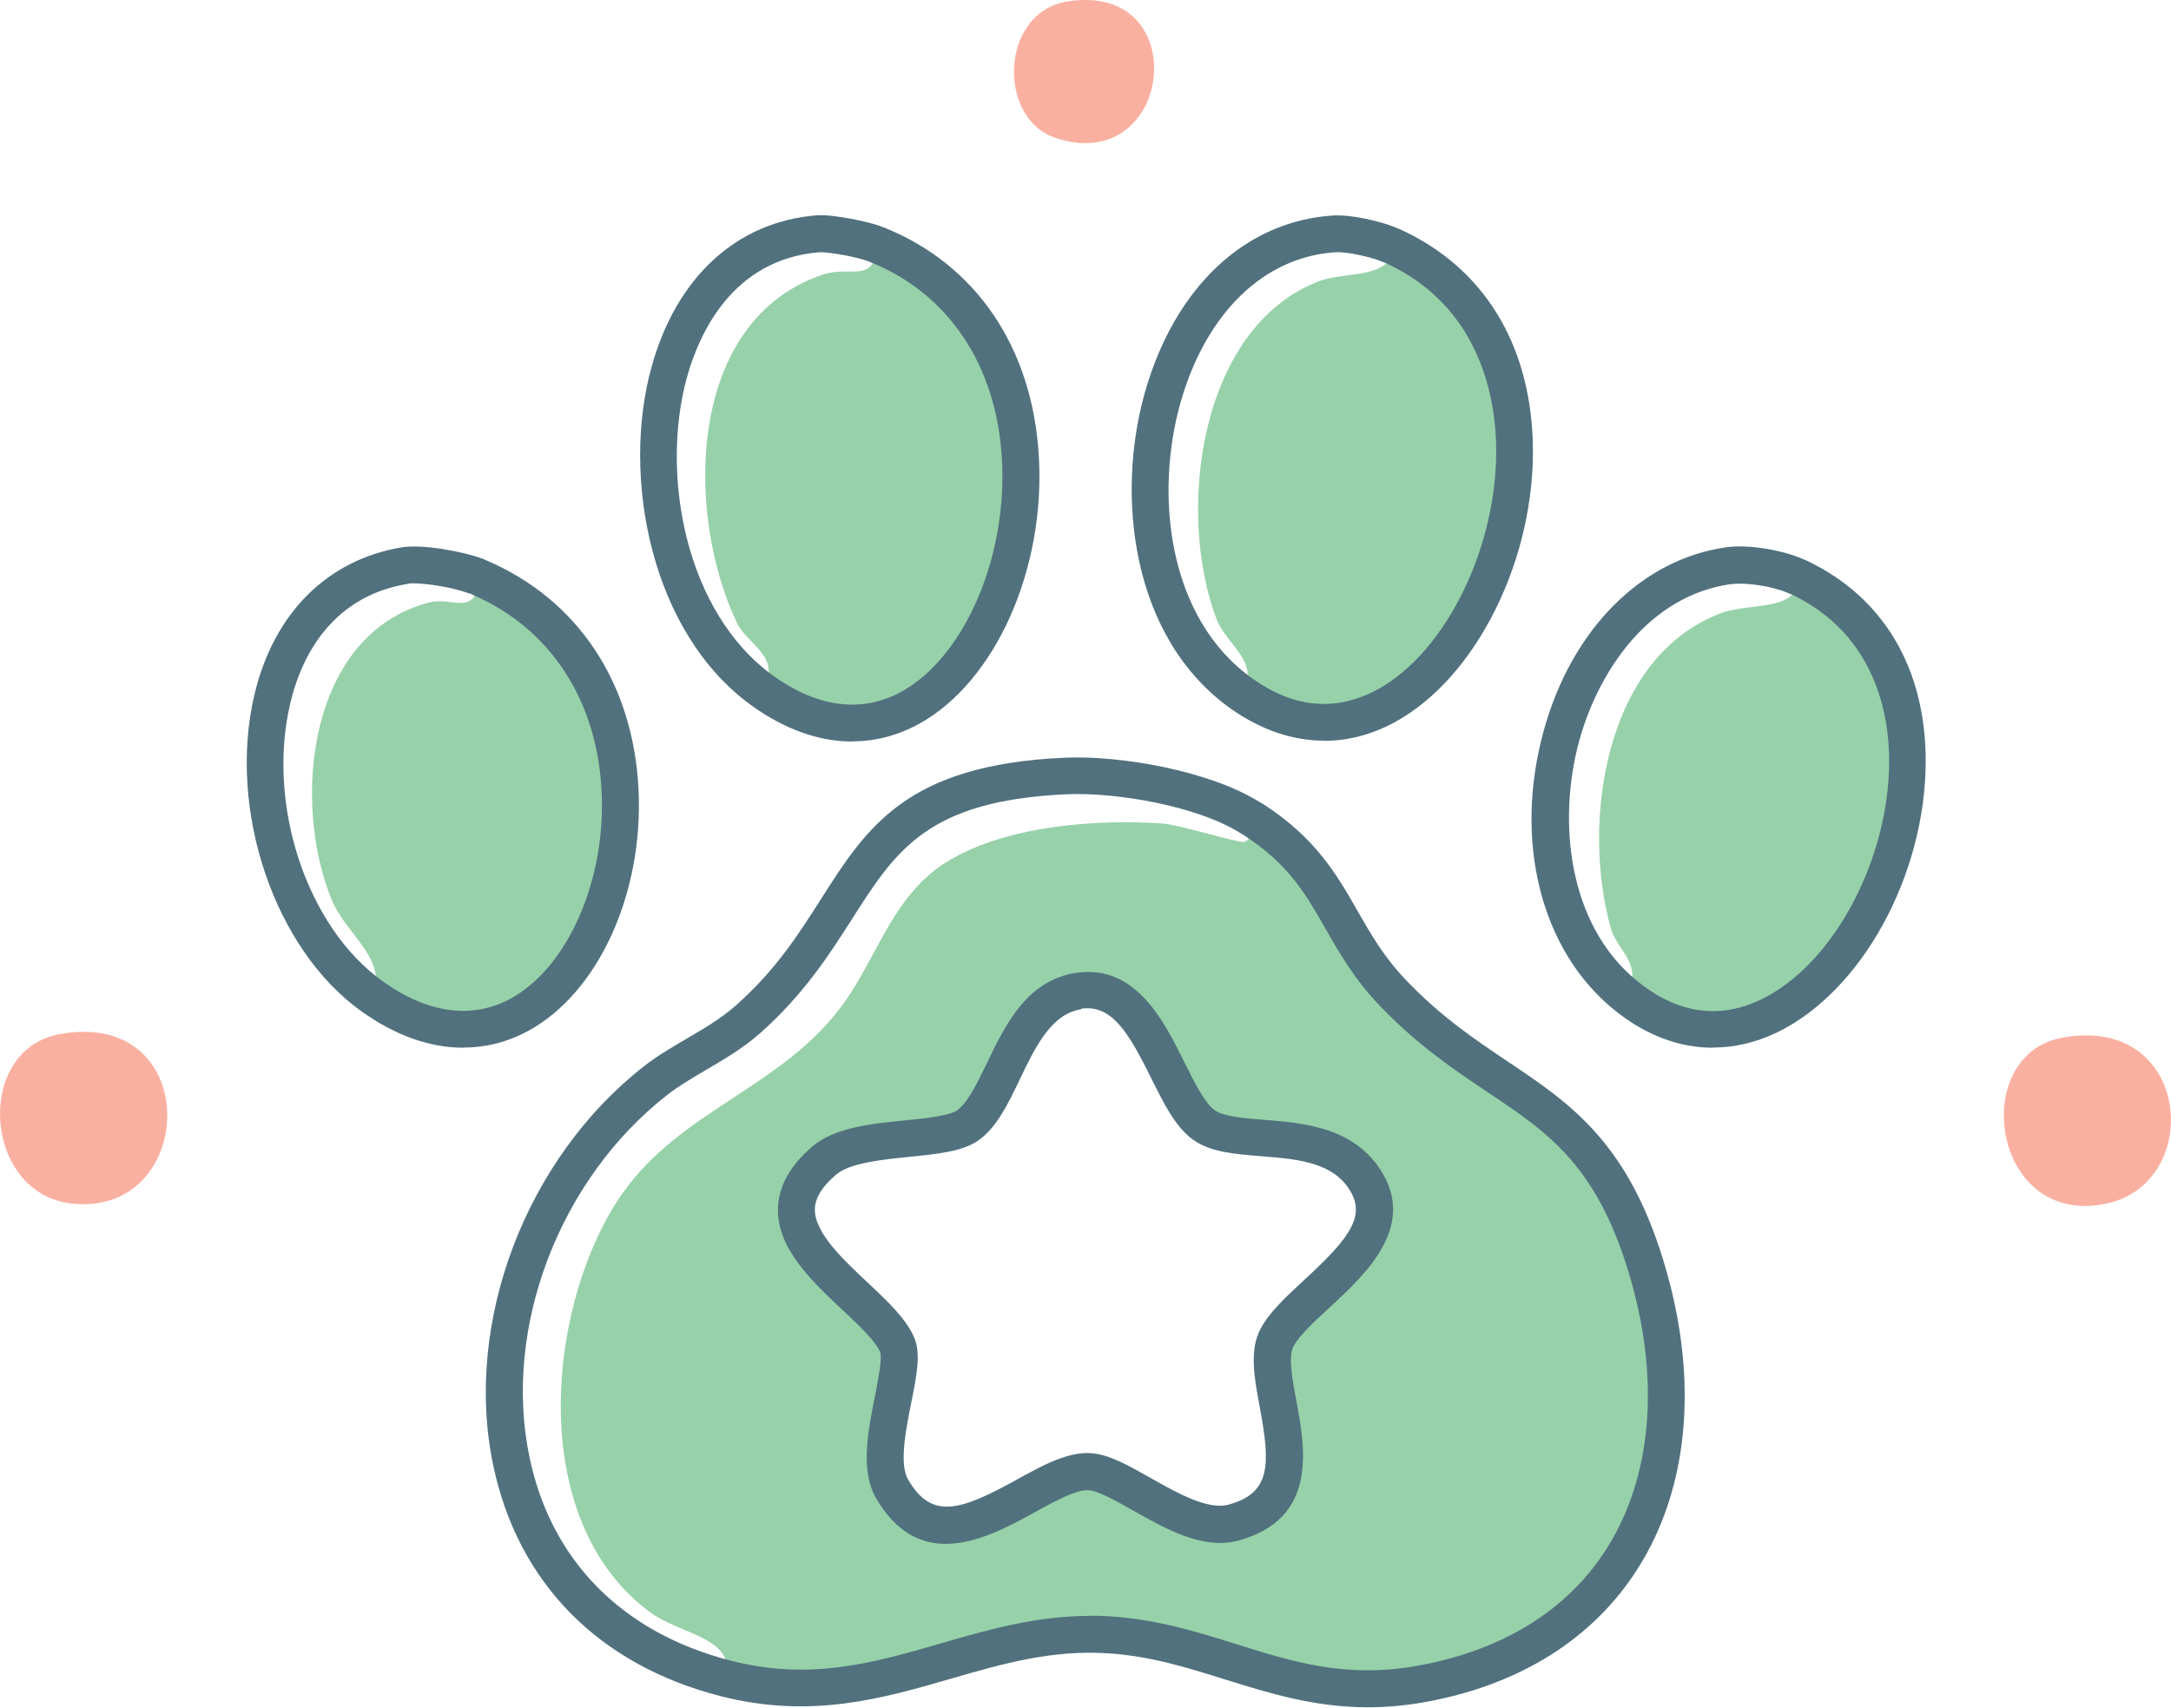
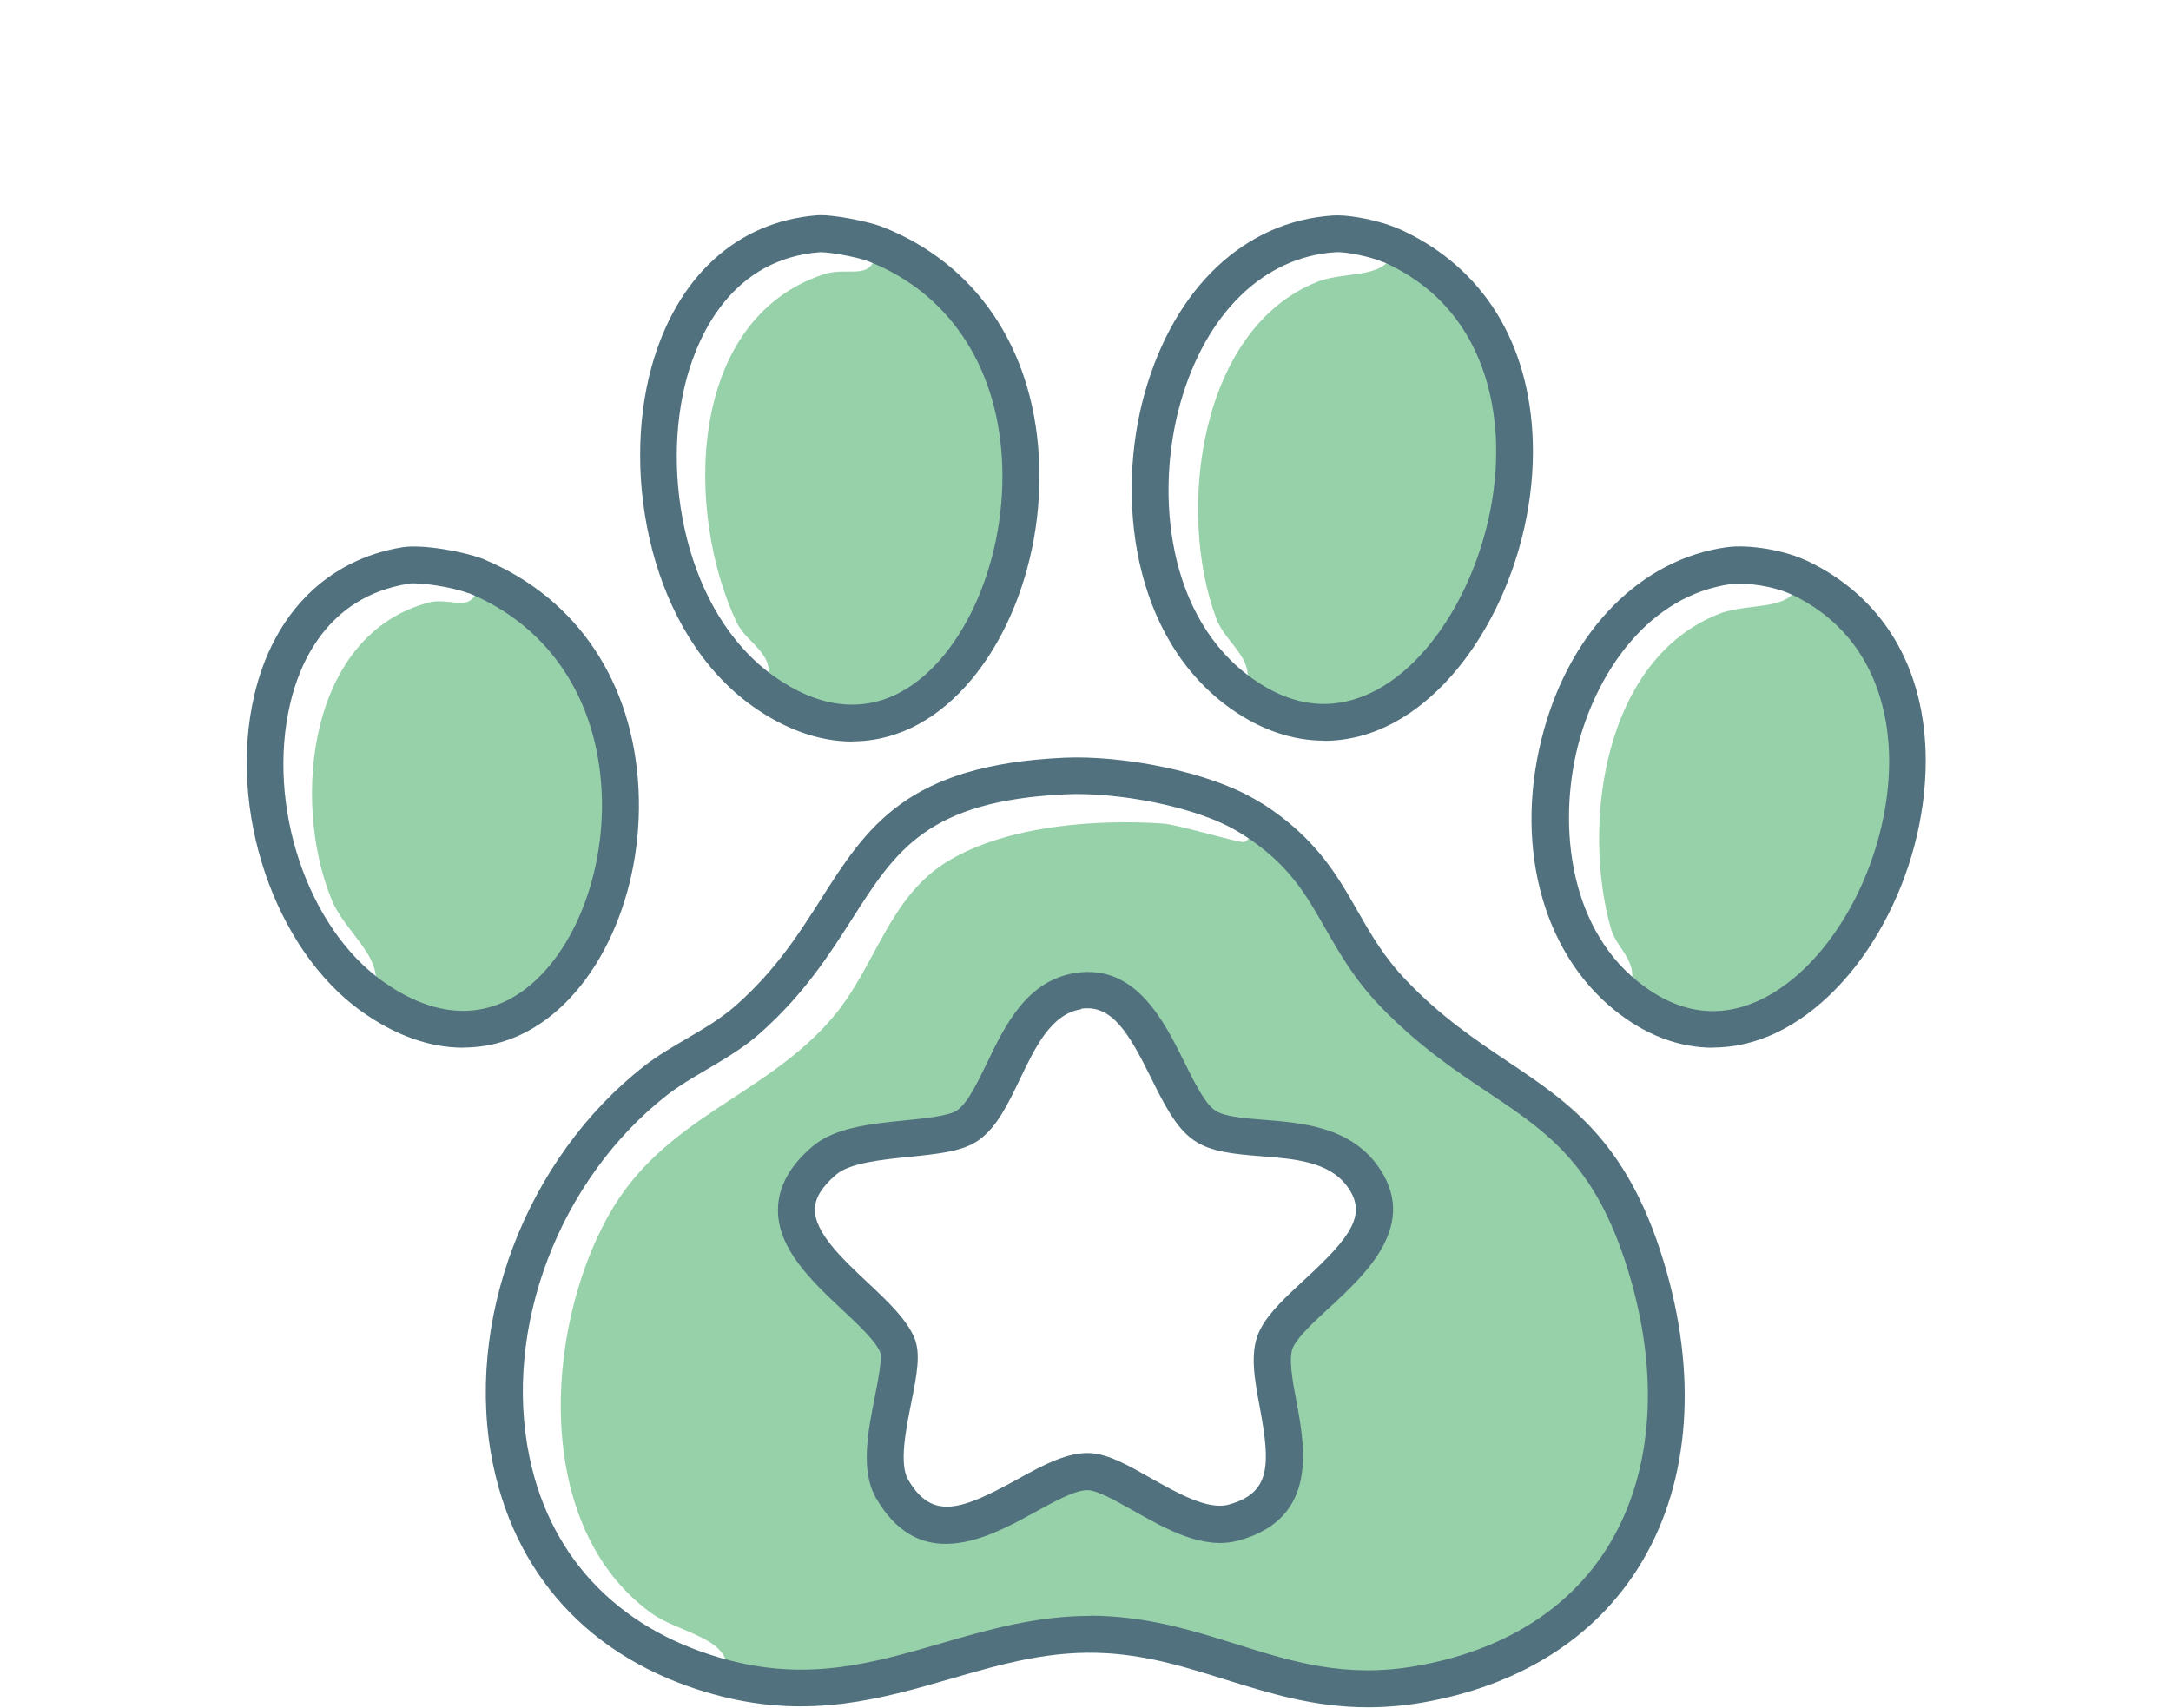
<svg xmlns="http://www.w3.org/2000/svg" id="Layer_2" data-name="Layer 2" viewBox="0 0 124.71 98.08">
  <defs>
    <style>
      .cls-1 {
        fill: #97d1a9;
-       }
- 
-       .cls-2 {
-         fill: #fab0a0;
      }

      .cls-3 {
        fill: #51717e;
      }
    </style>
  </defs>
  <g id="Layer_1-2" data-name="Layer 1">
    <path class="cls-1" d="M50.17,13.99c.07.03.14.06.21.08,15.72,6.3,6.46,34.97-6.57,25.63,1.16-1.99-.87-2.63-1.48-3.92-3-6.31-2.9-17.41,4.98-20.02,1.56-.51,2.94.58,3.07-1.69-.07-.03-.14-.06-.21-.08Z" />
    <path class="cls-1" d="M79.83,14.07c.07.03.14.05.21.08,14.68,6.77,3.4,34.25-8.68,25.71,1.07-1.87-.9-2.77-1.48-4.3-2.32-6.11-1.02-16.69,5.82-19.38,1.63-.64,4.26-.09,4.34-2.03-.07-.03-.14-.05-.21-.08Z" />
    <path class="cls-1" d="M27.3,33.09c.07.03.14.05.21.08,15.19,6.47,6.74,33.26-6.14,24.06.98-2.09-1.48-3.49-2.33-5.57-2.31-5.69-1.32-15.24,5.61-17.05,1.33-.35,2.73.89,2.86-1.44-.07-.03-.14-.06-.21-.08Z" />
    <path class="cls-1" d="M103.13,33.09c.07.03.14.05.21.08,14.04,6.67,1.52,33.31-9.95,24.02,1.08-1.75-.48-2.56-.85-3.83-1.71-6.04-.41-15.54,6.25-18.11,1.72-.67,4.5-.06,4.55-2.08-.07-.03-.14-.05-.21-.08Z" />
-     <path class="cls-2" d="M3.47,59.4c8.29-1.46,7.86,10.55.64,9.74-5.09-.57-5.62-8.87-.64-9.74Z" />
-     <path class="cls-2" d="M118.48,59.61c7.39-1.35,8.16,8.31,2.54,9.53-6.6,1.43-8-8.54-2.54-9.53Z" />
-     <path class="cls-2" d="M61.29.09c7.36-1.21,6.15,10.07-.64,7.84-3.4-1.12-3.2-7.21.64-7.84Z" />
    <path class="cls-1" d="M94.74,73.37c-2.99-10.62-8.54-9.9-14.7-16.31-3.42-3.57-3.33-6.96-8.05-10-.47.36.13,1.08-.53,1.31-.23.08-3.78-1-4.66-1.06-3.86-.26-8.91.12-12.28,2.12-3.47,2.05-4.19,6.08-6.67,9-3.92,4.63-9.74,5.7-12.92,11.44-3.68,6.64-4.3,17.83,2.44,22.77,1.73,1.27,4.89,1.42,4.34,3.77,8.66,2.21,14.14-3.01,22.03-2.5,6.41.42,10.59,4.09,17.79,2.84,12.09-2.1,16.33-12.33,13.22-23.38ZM73.35,76.85c-1.36,2.54,3.17,9.08-2.5,10.63-2.68.73-6.27-2.79-8.26-2.92-3.01-.2-8.29,6.31-11.35.97-1.24-2.15.91-6.8.3-8.26-1.19-2.83-9.12-6.39-4.19-10.59,1.87-1.6,6.75-.95,8.26-2.03,2.14-1.54,2.62-7.16,6.35-7.71,4.17-.62,4.99,6.13,7.2,7.71,1.9,1.36,6.84-.09,9.07,2.88,2.86,3.81-3.49,6.75-4.87,9.32Z" />
    <path class="cls-3" d="M54.32,88.69c-1.45,0-2.86-.66-4-2.63-.91-1.58-.46-3.85-.06-5.85.17-.87.43-2.19.3-2.53-.28-.66-1.24-1.56-2.17-2.43-1.76-1.65-3.76-3.53-3.7-5.83.03-1.26.69-2.46,1.97-3.55,1.28-1.1,3.36-1.31,5.36-1.51,1.13-.11,2.53-.26,2.97-.58.61-.44,1.16-1.59,1.7-2.7,1.02-2.13,2.28-4.77,5.12-5.19h0c3.43-.51,5.05,2.76,6.23,5.14.57,1.15,1.16,2.34,1.74,2.75.52.37,1.68.46,2.81.55,2.17.17,4.86.39,6.49,2.56,2.54,3.4-.62,6.3-2.7,8.22-.89.82-1.74,1.6-2.08,2.24-.31.58-.06,1.94.17,3.14.5,2.69,1.26,6.75-3.32,8.01-2.03.56-4.18-.66-6.07-1.73-.98-.55-1.99-1.12-2.54-1.16-.71-.05-1.92.62-3.09,1.26-1.45.8-3.31,1.82-5.11,1.82ZM62.11,57.98h0c-1.72.26-2.64,2.17-3.52,4.01-.68,1.42-1.32,2.76-2.37,3.51-.9.65-2.34.79-3.99.96-1.6.16-3.42.35-4.2,1.02-.81.69-1.21,1.34-1.22,1.98-.03,1.35,1.6,2.88,3.04,4.23,1.14,1.07,2.22,2.09,2.67,3.16.39.92.14,2.17-.18,3.76-.31,1.55-.69,3.49-.18,4.38,1.36,2.36,3.03,1.79,6.25.01,1.5-.83,2.92-1.6,4.25-1.52,1.04.07,2.15.7,3.44,1.43,1.54.87,3.28,1.85,4.47,1.53,2.44-.67,2.41-2.29,1.8-5.58-.32-1.7-.62-3.3.05-4.54.51-.96,1.49-1.85,2.51-2.8,2.71-2.49,3.64-3.78,2.44-5.39-1.05-1.41-3.04-1.56-4.96-1.71-1.48-.12-2.88-.23-3.87-.94-1.02-.73-1.69-2.09-2.41-3.54-1.28-2.58-2.25-4.25-4.02-3.99Z" />
    <path class="cls-3" d="M26.62,60.19c-1.92,0-3.92-.7-5.87-2.1-4.99-3.57-7.69-11.55-6.14-18.16,1.1-4.7,4.2-7.79,8.5-8.49h0c1.19-.19,3.56.26,4.58.65h.03c.07.04.14.07.21.1,5.26,2.24,8.45,7.04,8.75,13.17.29,5.97-2.31,11.67-6.33,13.86-1.18.64-2.43.96-3.73.96ZM23.44,33.54h0c-4.67.75-6.25,4.63-6.77,6.88-1.37,5.84.97,12.85,5.31,15.95,2.6,1.86,5.14,2.2,7.35,1,3.28-1.79,5.48-6.79,5.23-11.9-.26-5.29-2.98-9.41-7.47-11.33-.05-.02-.1-.04-.15-.06h-.04c-.87-.35-2.82-.65-3.47-.55Z" />
    <path class="cls-3" d="M78.57,98.08c-3.08,0-5.66-.81-8.17-1.59-2.21-.69-4.29-1.35-6.75-1.51-3.25-.21-6.06.6-9.03,1.46-3.94,1.14-8.02,2.32-13.19,1.01-7.03-1.79-11.68-6.51-13.1-13.28-1.71-8.18,1.86-17.61,8.68-22.93.77-.6,1.63-1.1,2.45-1.58,1.01-.59,1.96-1.15,2.8-1.89,2.3-2.03,3.62-4.11,4.9-6.12,2.63-4.13,4.91-7.71,13.97-8.12l.05,1.06-.05-1.06c3.26-.15,8.35.76,11.2,2.53l.07.04c.05.03.1.06.16.09,3.02,1.95,4.24,4.07,5.41,6.12.79,1.38,1.53,2.68,2.83,4.03,2.01,2.1,3.95,3.39,5.82,4.65,3.63,2.43,7.06,4.72,9.13,12.11,1.8,6.4,1.22,12.43-1.65,16.98-2.58,4.09-6.87,6.77-12.4,7.73-1.11.19-2.14.27-3.13.27ZM62.62,92.82c.39,0,.78.01,1.18.04,2.71.18,5.01.9,7.24,1.6,3.21,1.01,6.25,1.96,10.3,1.25,4.93-.86,8.72-3.2,10.97-6.77,2.54-4.04,3.04-9.47,1.41-15.28-1.87-6.63-4.69-8.53-8.27-10.92-1.87-1.25-4-2.68-6.17-4.94-1.48-1.54-2.32-3.02-3.14-4.45-1.14-2-2.13-3.73-4.72-5.39-.02-.02-.05-.03-.08-.05-.04-.02-.08-.05-.12-.07-2.47-1.54-7.1-2.34-9.98-2.21h0c-7.96.37-9.77,3.21-12.28,7.14-1.3,2.04-2.77,4.34-5.28,6.57-.99.88-2.08,1.51-3.13,2.13-.8.47-1.55.91-2.22,1.43-6.21,4.85-9.47,13.41-7.91,20.83,1.24,5.94,5.35,10.08,11.55,11.67,4.61,1.18,8.24.12,12.08-.99,2.69-.78,5.45-1.58,8.58-1.58Z" />
    <path class="cls-3" d="M48.96,42.6c-1.9,0-3.86-.69-5.76-2.05-5.84-4.19-7.52-13.19-5.77-19.48,1.43-5.16,4.89-8.33,9.48-8.7h0c.93-.07,2.93.36,3.63.61.06.02.12.05.18.07l.06.02c5.27,2.11,8.51,6.87,8.89,13.07.41,6.52-2.48,13.01-6.85,15.43-1.23.68-2.53,1.02-3.86,1.02ZM47.17,14.49s-.06,0-.09,0h0c-5,.4-6.91,4.66-7.61,7.15-1.55,5.59-.12,13.54,4.96,17.19,2.56,1.83,5.1,2.15,7.36.9,3.64-2.01,6.11-7.79,5.76-13.44-.33-5.35-3.09-9.44-7.57-11.24l-.08-.03s-.07-.03-.11-.04c-.6-.22-2.08-.49-2.64-.49ZM47,13.43h0,0Z" />
    <path class="cls-3" d="M98.4,60.19c-1.96,0-3.9-.73-5.68-2.18-4.22-3.42-5.8-9.73-4.03-16.08,1.61-5.8,5.63-9.82,10.48-10.49h0c1.34-.19,3.32.2,4.38.67l.04.02c.07.03.13.05.2.08,4.4,2.09,6.82,6.17,6.83,11.49,0,6.57-3.68,13.29-8.58,15.63-1.2.57-2.42.85-3.64.85ZM99.46,33.55c-4.79.66-7.65,5.07-8.73,8.96-1.26,4.54-.72,10.58,3.33,13.86,2.29,1.85,4.67,2.21,7.08,1.06,4.14-1.98,7.38-8,7.38-13.71,0-2.58-.74-7.26-5.62-9.58h-.03c-.05-.03-.1-.05-.15-.07-.86-.38-2.43-.63-3.24-.51h0Z" />
    <path class="cls-3" d="M76.06,42.55c-1.8,0-3.61-.61-5.32-1.81-5.79-4.09-6.64-12.29-4.98-18.17,1.71-6.06,5.76-9.87,10.82-10.19h0c1.03-.06,2.73.32,3.66.72l.05.02c.06.02.13.05.19.08,4.71,2.17,7.39,6.49,7.57,12.18.2,6.64-3.22,13.58-7.97,16.13-1.3.7-2.66,1.05-4.02,1.05ZM76.72,14.49c-4.12.26-7.45,3.5-8.91,8.65-1.47,5.19-.79,12.36,4.16,15.86,2.38,1.68,4.77,1.89,7.12.63,4.02-2.16,7.03-8.4,6.85-14.2-.09-2.8-1.02-7.87-6.34-10.32-.01,0-.03-.01-.05-.02-.05-.02-.09-.04-.14-.05-.66-.28-2.04-.59-2.69-.55h0ZM76.65,13.43h0,0Z" />
  </g>
</svg>
